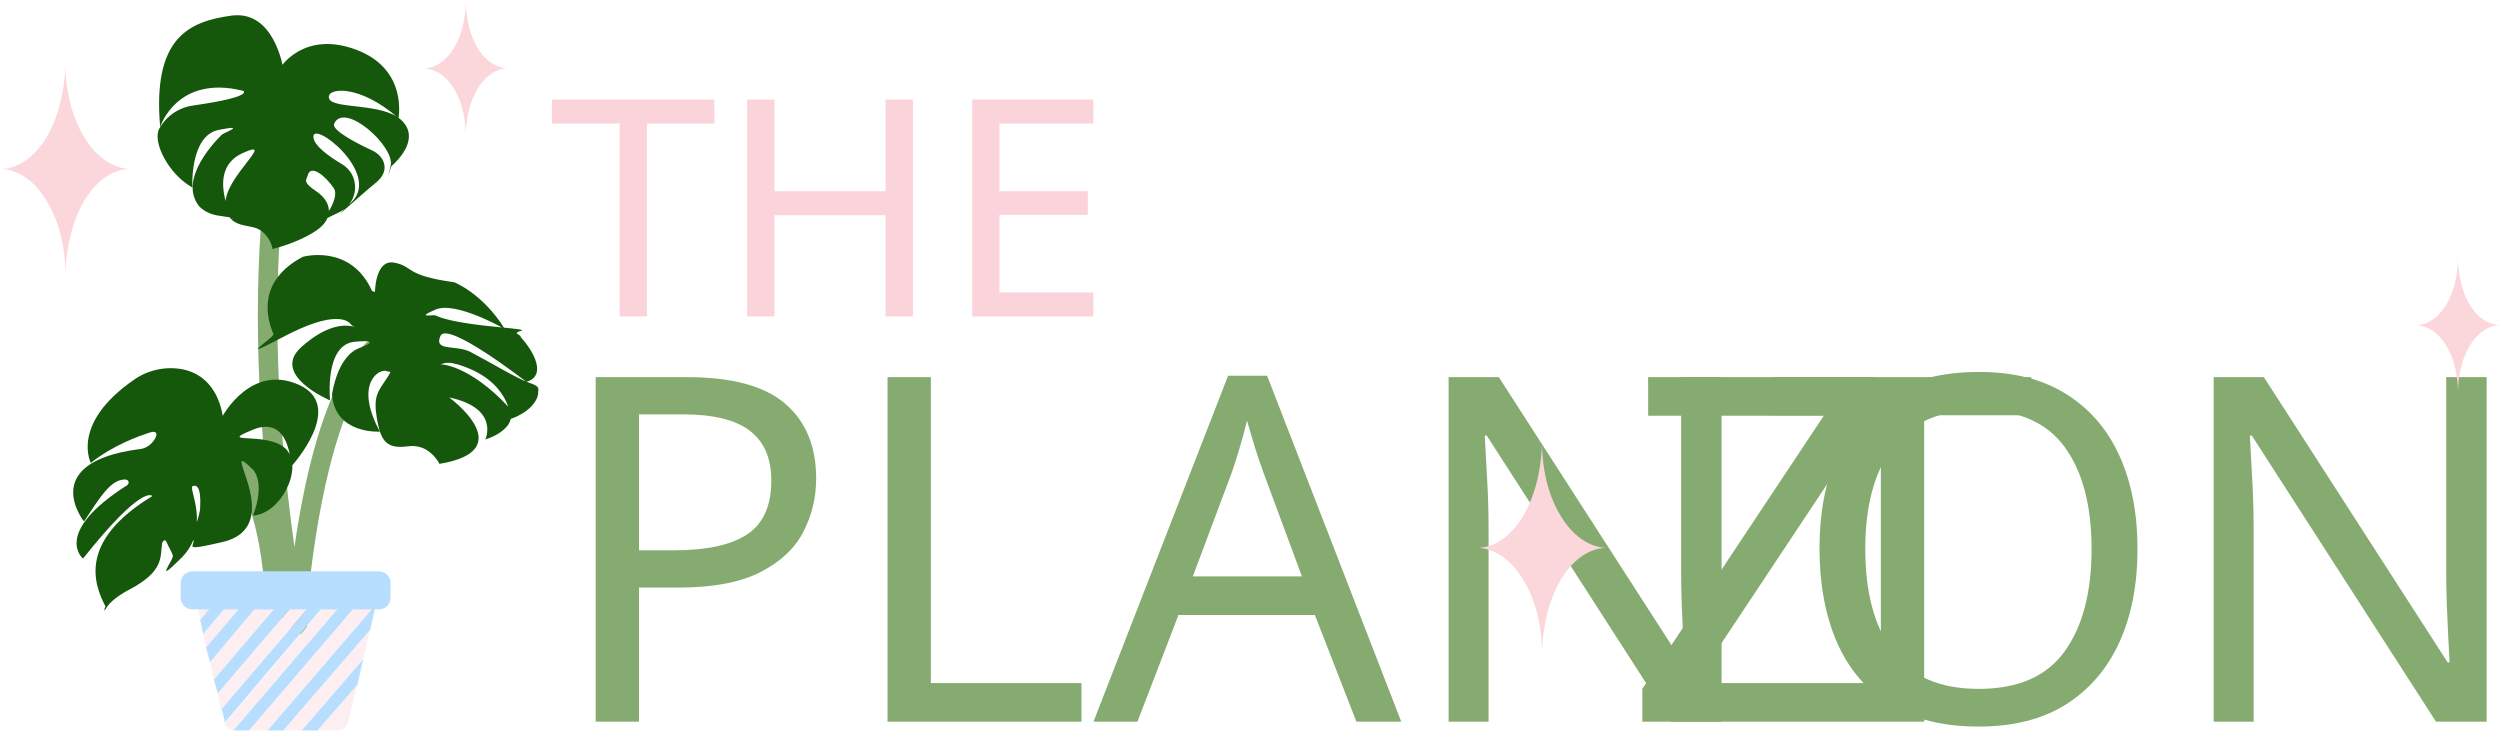
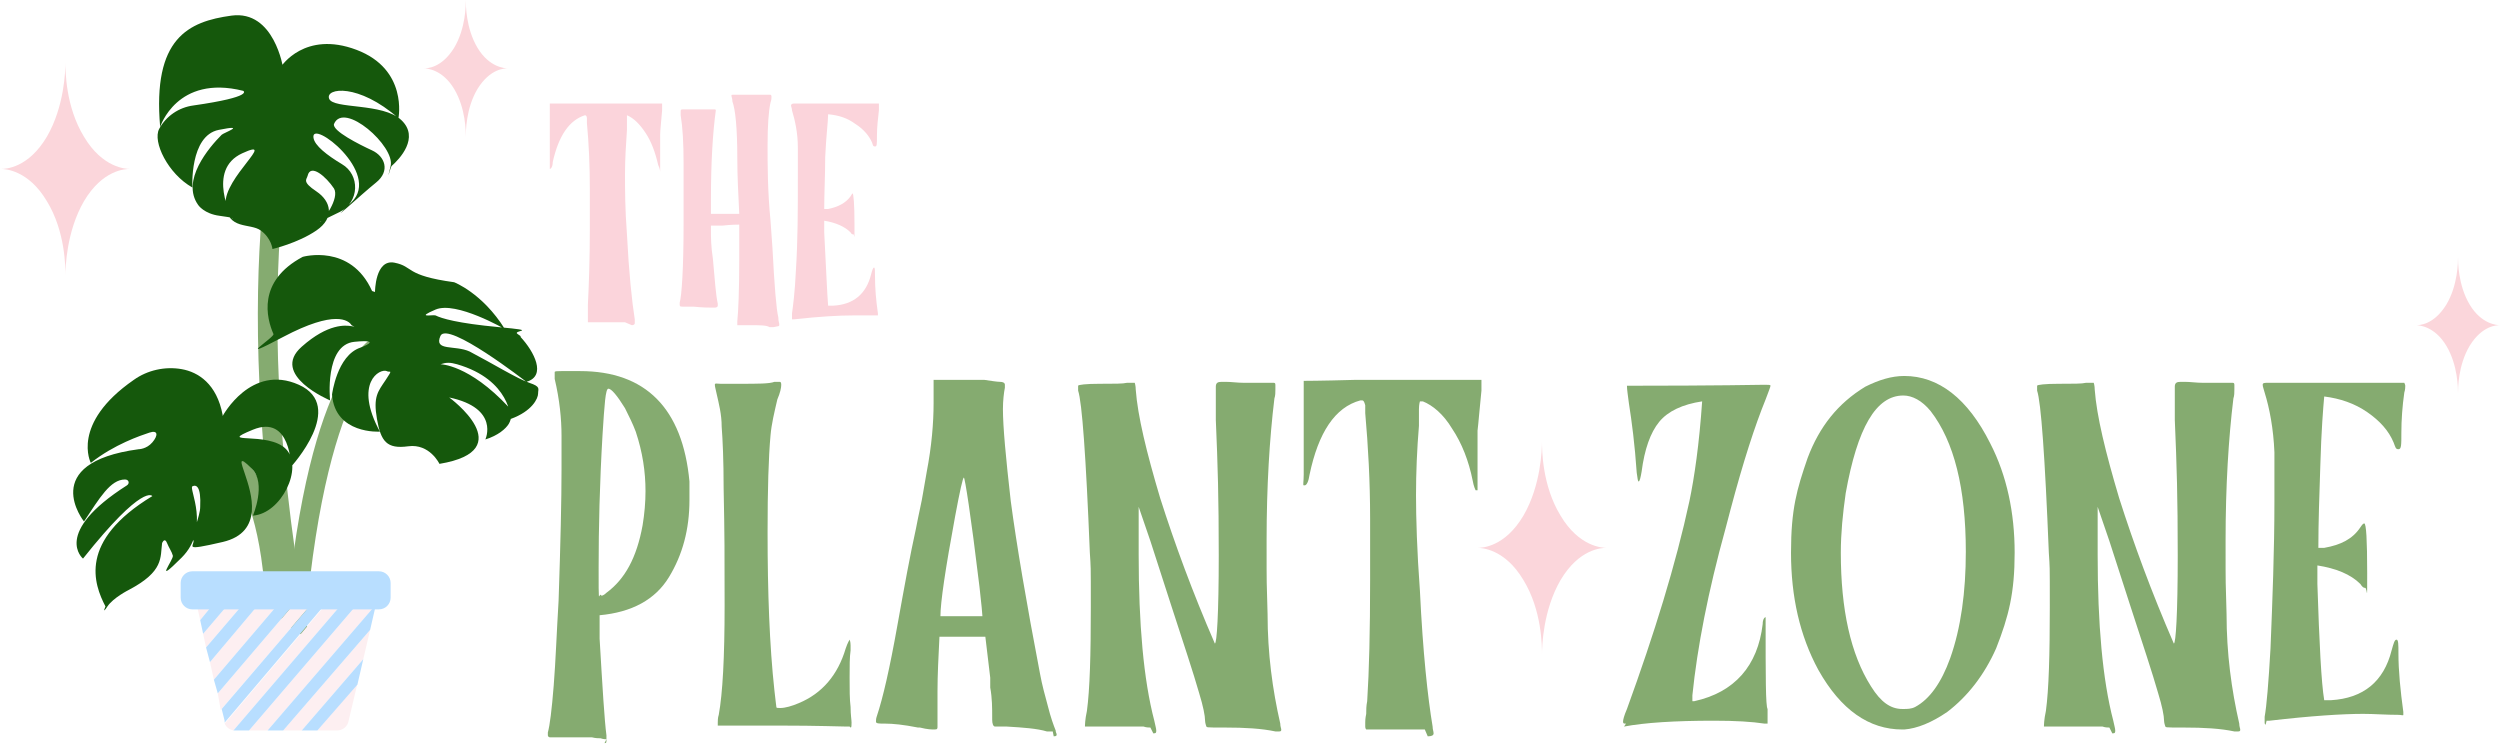
<svg xmlns="http://www.w3.org/2000/svg" width="256" height="76.1" viewBox="0 0 256 76.1">
-   <text fill="#fbd4db" font-family="Hamerald, Hamerald" font-size="31.1" transform="translate(56.2 32.4)">
-     <tspan x="0" y="0">THE</tspan>
-   </text>
-   <text fill="#85ab70" font-family="Hamerald, Hamerald" font-size="49.4" transform="translate(56.2 73.9)">
-     <tspan x="0" y="0">PLANT </tspan>
-     <tspan x="110.1" y="0" letter-spacing="0em">Z</tspan>
-     <tspan x="127.1" y="0">ONE</tspan>
-   </text>
-   <path fill="#fbd6db" d="M52 7c-.3 0-1.8 0-3.1 2.1-1.2 2-1.2 4.4-1.2 4.9 0-.5 0-2.9-1.2-4.9-1.2-2-2.8-2.1-3.1-2.1.3 0 1.8 0 3.1-2.1 1.2-2 1.2-4.4 1.2-4.9 0 .5 0 2.9 1.2 4.9C50.1 6.9 51.7 7 52 7zm204 26.3c-.3 0-1.8 0-3.1 2.1-1.2 2-1.2 4.4-1.2 4.9 0-.5 0-2.9-1.2-4.9-1.2-2-2.8-2.1-3.1-2.1.3 0 1.8 0 3.1-2.1 1.2-2 1.2-4.4 1.2-4.9 0 .5 0 2.9 1.2 4.9 1.2 2 2.8 2.1 3.1 2.1zm-91.5 22.8c-.5 0-2.8.1-4.7 3.3-1.8 3.1-1.9 6.8-1.9 7.6 0-.8 0-4.5-1.9-7.6-1.9-3.2-4.3-3.3-4.7-3.3.5 0 2.8-.1 4.7-3.3 1.8-3.1 1.9-6.8 1.9-7.6 0 .8 0 4.5 1.9 7.6 1.9 3.2 4.3 3.3 4.7 3.3zM13.3 17.3c-.5 0-2.8.1-4.7 3.3-1.8 3.1-1.9 6.8-1.9 7.6 0-.8 0-4.5-1.9-7.6C2.9 17.4.5 17.3.1 17.3c.5 0 2.8-.1 4.7-3.3 1.8-3.1 1.9-6.8 1.9-7.6 0 .8 0 4.5 1.9 7.6 1.9 3.2 4.3 3.3 4.7 3.3z" />
-   <path fill="none" stroke="#85ab70" stroke-miterlimit="10" stroke-width="2" d="M23.9 48.1c1-.8 3.2 3.2 4 10.1.5 3.9 2.4 5.2 2.4 5.2-6.4-36.6-.2-55.1-.2-55.1m9.1 26.8s-6.6 2.4-8.9 28.4" />
-   <path fill="#fdeff1" d="M34.3 60.8L23 74.1c.2.4.5.6.9.7l12-14h-1.5zm4.4 0h-1.2l-12 14h1.9l11.1-12.9.2-1.1zm-14.4 0l-3.5 4.1.3 1.4 4.7-5.5h-1.5zm3.1 0l-5.9 7 .4 1.8 7.5-8.8h-2zm3.6 0L22.3 71l.3 1.7 10.2-11.9H31zm1.5 14h2c.6 0 1.1-.4 1.2-1l.9-3.8-4.1 4.8zm-12.6-14l.6 2.7 2.2-2.7h-2.8zm18 3.7L29 74.8h1.9l6.3-7.3.7-3z" />
-   <path fill="#b8deff" d="M22.7 60.8l-2.2 2.7.3 1.4 3.5-4.1h-1.6zm3.1 0l-4.7 5.5.4 1.5 5.9-7h-1.6zm3.6 0l-7.5 8.8.4 1.4L31 60.8h-1.6zm3.4 0L22.7 72.6l.3 1.2v.2l11.3-13.3h-1.6zm3.1 0l-12 14h1.6l12-14h-1.6zm2.6 1.1L27.4 74.8H29l8.9-10.3.6-2.6zm-1.3 5.6l-6.3 7.3h1.6l4.1-4.7.6-2.6z" />
-   <path fill="#15580c" d="M22.8 42.6s2.9-5.4 7.8-3.2-.8 8.4-.8 8.4 0-5.4-3.9-3.8 1.6.1 3.4 2-.5 6.6-3.4 6.8c0 0 1.4-3.3-.1-4.8s-1.1-.6-.7.6c.6 1.8 2 5.9-2.3 6.9s-2.8.4-3-.2.7-2.4.7-3.4c.1-2.1-.4-2.3-.8-2.1s1.9 4.3-1.1 7.3-.8.2-.9-.2-.4-.8-.6-1.3-.4-.2-.5 0c-.2 1.5.2 2.9-3.4 4.8 0 0-1.6.8-2.2 1.7s-.2 0-.2 0c-1.2-2.3-2.8-6.7 4.8-11.3 0 0-.9-1.4-7.1 6.4 0 0-3.2-2.6 4.5-7.5.3-.2.2-.6-.2-.6-1.5 0-2.6 1.9-4.2 4.3 0 0-4.8-6 5.6-7.4 0 0 .8 0 1.4-.7s.6-1.3-.3-1-3.6 1.2-6 3.1c0 0-2.1-4 4.4-8.5 1.4-1 3.2-1.4 4.9-1.1s3.6 1.5 4.2 4.7z" />
-   <path fill="#15580c" d="M38.4 29.9s0-3.4 2-3 1 1.3 6.1 2c0 0 2.9 1.1 5.2 4.8 0 0-5-2.9-7.1-2s-.3.5 0 .6c.6.3 2.2.8 6.5 1.2s1.3.3 1.9.7.2.2.3.3c1.4 1.5 2.7 4 .6 4.6 0 0-8.1-6.3-8.8-4.7s1.5.9 3 1.6c2.3 1.2 4.9 2.8 6.1 3.2s.9.6.9 1.1-.6 1.8-2.8 2.6c0 0 0-4-5.5-5.6-.7-.2-1.1-.2-1.7 0 0 0 2.9 0 7 4.4.4.4.3 1.2 0 1.7S51 44.6 49.7 45c0 0 1.5-3.2-3.7-4.3 0 0 7.4 5.4-1 6.8 0 0-1-2.1-3.2-1.8s-2.8-.5-3.2-2.8.1-2.8.9-4 .4-.7.1-.9c-.7-.3-3.4 1.2-.7 6.2 0 0-4.6.3-4.9-3.8 0 0 .5-4 2.9-4.8 0 0 2.5-.9-.6-.6-3.1.3-2.5 6-2.5 6s-6.2-2.6-2.9-5.5c2.7-2.4 4.5-2.2 5.1-2.1s.1 0 0-.1c-.3-.5-1.7-1.6-7 1.2s-.8 0-1-.3c-.7-1.6-1.7-5.4 3-7.9 0 0 4.9-1.4 7.1 3.5zM29 7s-.9-6-5.3-5.4c-4.4.6-8.1 2.3-7.3 11.4 0 0 1.7-5.4 8.5-3.7 0 0 1.2.6-5.1 1.5-1.5.2-2.8 1.1-3.5 2.4s.9 4.6 3.4 6c0 0-.3-5.3 2.7-5.9s.5.3.3.5c-1.3 1.3-4.2 4.7-2.4 7.2 0 0 .6.9 2.2 1.1s1.3.3 1.3.3-2.7-5 1-6.7-1.9 2.5-1.7 5.2c.2 2.7 2.5 1.9 3.6 2.7 1.1.8 1.2 1.9 1.2 1.9s2.6-.6 4.5-1.9 1.5-3 0-4-1-1.2-.9-1.6c.3-1.3 1.9.1 2.7 1.3.6 1-1.1 3.3-1.4 3.4s.8-.4 2-1c2-1 2.1-3.8.2-4.9-1.5-.9-2.8-1.9-2.9-2.7-.3-2 7 3.6 3.9 6.6s1-.8 2.5-2 .9-2.7-.4-3.3-4.1-2-3.9-2.7c1-2.4 6.3 2.3 5.8 4.3s0 .1.1 0c.8-.7 2.9-2.9 1-4.7s-7-1.1-7.4-2.2 3-1.6 7.1 2c0 0 1-5-4.3-7s-7.7 1.7-7.7 1.7z" />
-   <rect width="21.5" height="3.9" x="18.5" y="58.5" fill="#b8deff" rx="1.2" ry="1.2" />
+   <defs>
+     <style>.c{fill:#fbd4db;}.d{fill:#fbd6db;}.e{fill:#fdeff1;}.f{fill:#85ab70;}.g{fill:#b8deff;}.h{fill:#15580c;}.i{fill:none;stroke:#85ab70;stroke-miterlimit:10;stroke-width:2px;}</style>
+   </defs>
+   <g id="a">
+     <g>
+       <path class="c" d="M64,33c-.8,0-1.4,0-1.7,0-.3,0-.7,0-1.1,0h-.6c-.2,0-.3,0-.4,0,0,0,0,0,0-.2s0-.2,0-.3c0-.1,0-.3,0-.5,0-.3,0-.5,0-.8,.1-2,.2-4.6,.2-7.8v-4c0-2.4-.1-4.7-.3-6.8v-.5c0-.2-.1-.3-.2-.3s0,0,0,0c0,0,0,0,0,0-1.6,.5-2.7,2.1-3.3,4.8,0,.5-.2,.7-.3,.7s0,0,0,0c0,0,0-.2,0-.7,0-1.6,0-2.9,0-4v-1.4c0-.4,0-.6,0-.6,0,0,1.1,0,3.3,0,.9,0,1.8,0,2.7,0,.9,0,1.6,0,2,0,.5,0,.9,0,1.4,0,.5,0,.9,0,1.1,0h1c0,.2,0,.5,0,.7-.1,1.2-.2,2.1-.2,2.5,0,.8,0,1.8,0,2.9s0,.8,0,.9c0,0,0,0,0,0s0,0,0,0c0,0,0-.3-.2-.7-.3-1.3-.7-2.4-1.3-3.3s-1.2-1.5-1.9-1.8c0,0,0,0,0,0s0,0,0,0h0s0,.2,0,.5v1c-.1,1.5-.2,3-.2,4.5s0,3.6,.2,6.2c.2,3.9,.5,6.8,.8,8.7,0,.2,0,.3,0,.4s-.1,.2-.3,.2Z" />
+       <path class="c" d="M79.2,33.5h-.4c-.3-.2-1-.2-2-.2s-.7,0-.9,0h-.2c-.1,0-.2,0-.2,0,0,0,0-.1,0-.2v-.2c.1-1,.2-3.1,.2-6.3s0-2.6,0-3.6c-.2,0-.8,0-1.7,.1-.8,0-1.2,0-1.2,0,0,0,0,.2,0,.5,0,.7,0,1.6,.2,2.9,.2,2.2,.3,3.7,.5,4.6,0,0,0,.1,0,.2,0,.1-.1,.2-.3,.2h-.3c-.3,0-.9,0-1.9-.1-.5,0-.9,0-1.1,0s-.3,0-.3-.2,0,0,0-.2c.2-.7,.4-3.4,.4-8.2,0-2.6,0-4.3,0-5.2,0-.3,0-.6,0-.8,0-2.2-.1-3.8-.3-5,0,0,0,0,0,0,0-.2,0-.3,0-.4,0-.1,0-.2,.2-.2s.2,0,.4,0c.1,0,.6,0,1.5,0s1,0,1.2,0c0,0,.2,0,.2,0,0,0,.1,0,.1,.1h0c-.3,2.2-.5,5.2-.5,9.1s0,1.5,0,1.5c0,0,.5,0,1.5,0s.9,0,1.4,0c-.1-2-.2-3.9-.2-5.7,0-3.1-.2-5-.5-5.8,0-.3-.1-.5-.1-.6s0-.1,.3-.1h.3c0,0,.9,0,2.4,0h.5c.1,0,.3,0,.4,0,.1,0,.2,0,.2,.2s0,.3-.1,.6c-.2,.9-.3,2.4-.3,4.4s0,4.6,.3,7.7l.2,2.8c.2,3.9,.4,6.3,.6,7.1,0,.4,.1,.6,.1,.7,0,.1,0,.2-.1,.2Z" />
+       <path class="c" d="M81.1,32.7c0,0,0,0,0-.2s0-.2,0-.4c.1-.7,.3-2.2,.4-4.4,.2-3.1,.2-6.3,.2-9.4s0-2.4,0-3.2c0-1.5-.3-2.8-.6-3.8,0-.2-.1-.4-.1-.5s.1-.2,.3-.2,.4,0,.5,0c.4,0,1.1,0,2.1,0,1.6,0,3.1,0,4.4,0s1.2,0,1.4,0c.2,0,.3,0,.3,0,0,0,0,.1,0,.2s0,.3,0,.5c-.1,.9-.2,1.7-.2,2.6s0,1.1-.2,1.1-.2-.1-.3-.4c-.3-.7-.9-1.4-1.7-1.9-.8-.6-1.7-.9-2.8-1,0,.7-.2,2.2-.3,4.4,0,1.9-.1,3.7-.1,5.3h.4c1-.2,1.8-.6,2.3-1.3,.1-.2,.2-.3,.2-.3,.1,0,.2,1.1,.2,3.2s0,1-.1,1-.2,0-.3-.2c-.6-.6-1.5-1-2.7-1.2v1.2c.2,3.8,.3,6.3,.4,7.5h.5c2.1-.1,3.4-1.2,3.9-3.2,.1-.4,.2-.7,.3-.7s.1,.3,.1,.9c0,1.2,.1,2.4,.3,3.8,0,0,0,.2,0,.2s-.1,0-.3,0c-.8,0-1.6,0-2.3,0-1.3,0-3.3,.1-6,.4h-.2Z" />
+     </g>
+     <g>
+       <path class="f" d="M62.1,75.7c-.1,0-.3,0-.6-.1-.2,0-.5,0-.9-.1-.4,0-1.3,0-2.5,0-.5,0-.9,0-1.2,0s-.5,0-.6,0-.2-.1-.2-.2,0-.2,0-.3c.2-.7,.4-2.3,.6-4.8s.3-5.4,.5-8.7c.2-5.9,.3-10.3,.3-13.4s0-1.8,0-3.5-.2-3.7-.7-5.8c0-.2,0-.3,0-.4s0-.2,0-.3,.3-.1,.7-.1c.7,0,1.3,0,1.9,0,6.7,0,10.5,3.8,11.2,11.3,0,.6,0,1.3,0,1.9,0,3-.7,5.6-2.1,7.9-1.4,2.3-3.8,3.6-7.1,3.9v2.4c.3,5.1,.5,8.4,.7,9.9,0,.2,0,.4,0,.5,0,.2,0,.3-.2,.3Zm-.5-14.7s.2,0,.5-.3c1.9-1.4,3.1-3.6,3.7-6.9,.2-1.2,.3-2.4,.3-3.5,0-2-.3-4-1-6.1-.3-.8-.7-1.6-1.1-2.4-.8-1.3-1.4-2-1.7-2s-.4,1.6-.6,4.7c-.3,5.1-.4,9.6-.4,13.6s0,2.8,.2,2.8Z" />
+       <path class="f" d="M87,74.4h-.3c-.6,0-2.9-.1-6.9-.1h-5.6c-.4,0-.6,0-.7,0,0,0,0-.2,0-.3,0-.2,0-.5,.1-.8,.4-2.2,.6-5.9,.6-11.2s0-7.1-.1-12c0-2.9-.1-5-.2-6.3,0-1.3-.3-2.4-.5-3.3-.1-.5-.2-.8-.2-1s.2-.1,.6-.1h1.9c1.9,0,3.1,0,3.6-.2,.2,0,.4,0,.5,0s.2,0,.2,.3c0,.3-.1,.8-.4,1.5-.3,1.3-.6,2.5-.7,3.7-.2,2.2-.3,5.5-.3,9.9,0,6.2,.2,11.6,.7,16.2,.1,1,.2,1.6,.2,1.7s.1,.1,.4,.1c.5,0,1.2-.2,1.9-.5,2.4-1,4-2.9,4.8-5.6,.2-.6,.4-.9,.4-.9s.1,.2,.1,.6v.5c-.1,.7-.1,1.6-.1,2.8s0,2.2,.1,3c0,.8,.1,1.3,.1,1.6s0,.5-.1,.5Z" />
+       <path class="f" d="M107.8,74.9c-.1,0-.3,0-.6,0-1-.3-2.4-.4-4.1-.5-.7,0-1.1,0-1.2,0-.2,0-.3-.3-.3-.7v-.2c0-1,0-2-.2-3.1,0-.4,0-.7,0-1l-.5-4.2c-.6,0-1.2,0-1.6,0s-1.5,0-3.1,0c-.1,2-.2,3.9-.2,5.6s0,2.8,0,3.1v.5c0,.2,0,.3-.3,.3s-.7,0-1.5-.2h-.2c-1.5-.3-2.6-.4-3.3-.4s-1,0-1-.2,0-.3,.1-.6h0c.6-1.8,1.3-4.8,2.1-9.3,.7-3.9,1.3-7.2,1.9-9.9,.3-1.6,.6-2.8,.7-3.5l.4-2.3c.5-2.6,.7-5,.7-7s0-1.1,0-1.5c0-.2,0-.4,0-.5,0-.2,0-.3,0-.4,0,0,.2,0,.5,0h4.7c.7,.1,1.3,.2,1.6,.2,.3,0,.5,.1,.5,.3s0,.2,0,.3c-.1,.5-.2,1.3-.2,2.2,0,1.8,.3,5,.8,9.4,.6,4.5,1.6,10.4,3,17.7,.2,1.1,.5,2.2,.8,3.3,.3,1.2,.6,2,.8,2.5,0,.2,.1,.3,.1,.4,0,.1,0,.2-.3,.2Zm-9.4-11.8c.6,0,1.1,0,1.5,0,.4,0,.6,0,.7,0,0,0,0,0,0,0,0-.2-.1-1.2-.3-3-.9-7.5-1.5-11.2-1.6-11.2s-.4,1.3-.9,4c-1,5.4-1.5,8.8-1.5,10.2,0,0,.7,0,2.1,0Z" />
+       <path class="f" d="M117.8,74.5c-.2,0-.4,0-.7-.1-.2,0-1.3,0-3.2,0s-2.1,0-2.3,0c-.3,0-.5,0-.5,0,0-.1,0-.7,.2-1.6,.3-2.2,.4-5.8,.4-10.6s0-3.9-.1-5.6c-.4-9.9-.8-15.4-1.2-16.6,0-.1,0-.2,0-.3v-.2c0-.1,.8-.2,2.2-.2,1.5,0,2.4,0,2.8-.1h.5c.1,0,.2,0,.3,0,0,0,.1,.3,.1,.7h0c.2,2.7,1.1,6.4,2.5,11.1,1.5,4.7,3.3,9.6,5.6,14.9h0c.2,0,.4-3,.4-9s-.1-9.2-.3-13.9c0-.5,0-.9,0-1.2,0-.7,0-1.2,0-1.6v-.6c0-.4,.2-.5,.6-.5h.4c.6,0,1.2,.1,1.9,.1s1.4,0,1.8,0c.4,0,.6,0,.8,0,.2,0,.3,0,.4,0,.1,0,.2,0,.2,.2,0,0,0,0,0,0s0,.2,0,.5c0,.3,0,.6-.1,.9-.5,4.1-.8,9-.8,14.5s0,3.6,.1,7.6c0,4,.5,7.7,1.3,11.2,0,.3,.1,.5,.1,.6s0,.2-.2,.2-.2,0-.4,0c-1.4-.3-3.1-.4-5.2-.4s-1.8,0-1.9-.2c0,0-.1-.3-.1-.5,0-.5-.2-1.5-.6-2.8-.6-2.1-1.6-5.1-2.9-9.1l-2.1-6.5-1.2-3.5c0,2.4,0,4.1,0,4.9,0,7.1,.5,12.8,1.6,17,.1,.5,.2,.8,.2,1s0,.3-.3,.3Z" />
+       <path class="f" d="M145.9,74.7c-1.3,0-2.2,0-2.7,0-.5,0-1.1,0-1.8,0h-.9c-.3,0-.5,0-.6,0,0,0-.1-.1-.1-.3s0-.2,0-.4c0-.2,0-.4,.1-.9,0-.4,0-.8,.1-1.3,.2-3.1,.3-7.2,.3-12.4v-6.3c0-3.8-.2-7.4-.5-10.8v-.8c-.1-.4-.2-.5-.3-.5s0,0-.1,0,0,0-.1,0c-2.6,.7-4.3,3.3-5.2,7.6-.1,.7-.3,1.1-.5,1.1s0,0-.1,0,0-.4,0-1.1c0-2.5,0-4.6,0-6.4v-2.2c0-.6,0-.9,0-1,0,0,1.7,0,5.2-.1,1.5,0,2.9,0,4.3,0,1.4,0,2.5,0,3.2,0s1.4,0,2.2,0c.7,0,1.4,0,1.8,0h1.5c0,.4,0,.8,0,1.1-.2,1.9-.3,3.3-.4,4.1,0,1.3,0,2.9,0,4.7s0,1.3,0,1.4c0,0,0,0-.1,0s0,0-.1,0c0,0-.2-.4-.3-1-.4-2-1.1-3.8-2.1-5.3-.9-1.5-2-2.4-3-2.8,0,0,0,0-.1,0,0,0,0,0-.1,0h-.1c0,0-.1,.3-.1,.8v1.7c-.2,2.4-.3,4.8-.3,7.1s.1,5.8,.4,9.8c.3,6.3,.8,10.9,1.3,13.9,0,.3,.1,.5,.1,.7s-.2,.3-.6,.3Z" />
+       <path class="f" d="M166.5,74.1c-.2,0-.3,0-.3-.2s.1-.6,.4-1.3c2.8-7.7,5-14.8,6.4-21.3,.5-2.4,1-5.8,1.3-10.2-2,.3-3.5,1-4.4,2.1-.9,1.1-1.5,2.8-1.8,5.1-.1,.6-.2,1-.3,1s-.1-.3-.2-.9c-.2-2.9-.5-5.2-.8-7.1-.1-.8-.2-1.4-.2-1.8,9.2,0,13.9-.1,14.1-.1,.4,0,.6,0,.6,.1,0,.1-.2,.6-.5,1.4-1.1,2.7-2.3,6.4-3.6,11.3l-.5,1.9c-1.8,6.5-2.9,12.2-3.4,17.1v.5c0,0,0,.1,0,.1h.2c4.1-.9,6.5-3.6,7-7.9,0-.5,.2-.7,.3-.7h0s0,.1,0,.4c0,5.7,0,8.7,.2,9v1.1c0,.2,0,.3,0,.4,0,0-.1,0-.3,0-1.3-.2-3-.3-5.2-.3-4,0-7.1,.2-9.2,.6Z" />
+       <path class="f" d="M194.9,74.7h-.1c-3.4,0-6.3-2-8.6-6.1-1.9-3.5-2.8-7.5-2.8-12s.6-6.5,1.7-9.7c1.2-3.2,3.1-5.6,5.9-7.3,1.4-.7,2.7-1.1,4-1.1,3.5,0,6.5,2.3,8.8,6.9,1.7,3.3,2.5,7.1,2.5,11.2s-.6,6.5-1.9,9.8c-1.2,2.7-2.9,4.9-5,6.5-1.6,1.1-3.1,1.7-4.4,1.8Zm0-2.1c.4,0,.8,0,1.2-.2,1.5-.8,2.7-2.5,3.6-5,1.1-3.1,1.6-6.8,1.6-10.9,0-6.5-1.2-11.3-3.6-14.4-.9-1.1-1.9-1.6-2.8-1.6-2.8,0-4.7,3.3-5.9,10-.3,2.1-.5,4.1-.5,6.1,0,5.8,1,10.4,3.1,13.7,1,1.6,2,2.3,3.2,2.3Z" />
+       <path class="f" d="M216,74.5c-.2,0-.4,0-.7-.1-.2,0-1.3,0-3.2,0s-2.1,0-2.3,0c-.3,0-.5,0-.5,0,0-.1,0-.7,.2-1.6,.3-2.2,.4-5.8,.4-10.6s0-3.9-.1-5.6c-.4-9.9-.8-15.4-1.2-16.6,0-.1,0-.2,0-.3v-.2c0-.1,.8-.2,2.2-.2,1.5,0,2.4,0,2.8-.1h.5c.1,0,.2,0,.3,0,0,0,.1,.3,.1,.7h0c.2,2.7,1.1,6.4,2.5,11.1,1.5,4.7,3.3,9.6,5.6,14.9h0c.2,0,.4-3,.4-9s-.1-9.2-.3-13.9c0-.5,0-.9,0-1.2,0-.7,0-1.2,0-1.6v-.6c0-.4,.2-.5,.6-.5h.4c.6,0,1.2,.1,1.9,.1s1.4,0,1.8,0c.4,0,.6,0,.8,0,.2,0,.3,0,.4,0,.1,0,.2,0,.2,.2,0,0,0,0,0,0s0,.2,0,.5c0,.3,0,.6-.1,.9-.5,4.1-.8,9-.8,14.5s0,3.6,.1,7.6c0,4,.5,7.7,1.3,11.2,0,.3,.1,.5,.1,.6s0,.2-.2,.2-.2,0-.4,0c-1.4-.3-3.1-.4-5.2-.4s-1.8,0-1.9-.2c0,0-.1-.3-.1-.5,0-.5-.2-1.5-.6-2.8-.6-2.1-1.6-5.1-2.9-9.1l-2.1-6.5-1.2-3.5c0,2.4,0,4.1,0,4.9,0,7.1,.5,12.8,1.6,17,.1,.5,.2,.8,.2,1s0,.3-.3,.3Z" />
+       <path class="f" d="M232,74.2c0,0-.1,0-.1-.2s0-.3,0-.6c.2-1.1,.4-3.5,.6-7,.2-5,.4-10,.4-15s0-3.8,0-5.1c-.1-2.4-.5-4.5-1-6.1-.1-.4-.2-.6-.2-.8s.2-.2,.5-.2,.6,0,.9,0c.6,0,1.7,0,3.3,0,2.6,0,5,0,7.1,0s1.8,0,2.2,0c.3,0,.5,0,.5,0,0,0,.1,.2,.1,.3s0,.4-.1,.7c-.2,1.4-.3,2.8-.3,4.1s0,1.7-.3,1.7-.3-.2-.5-.7c-.5-1.2-1.4-2.2-2.7-3.1-1.3-.9-2.8-1.4-4.4-1.6-.1,1.1-.3,3.5-.4,7.1-.1,3-.2,5.8-.2,8.4h.6c1.7-.3,2.9-.9,3.7-2.1,.2-.3,.3-.4,.4-.4,.2,0,.3,1.7,.3,5.1s0,1.5-.2,1.5-.3-.1-.5-.4c-1-1-2.5-1.6-4.4-1.9v1.9c.2,6.1,.4,10.1,.7,11.9h.7c3.3-.2,5.4-1.9,6.2-5.1,.2-.7,.3-1.1,.5-1.1s.2,.5,.2,1.4c0,1.8,.2,3.8,.5,6,0,.1,0,.2,0,.3s-.2,0-.5,0c-1.3,0-2.5-.1-3.6-.1-2.1,0-5.3,.2-9.6,.7h-.3Z" />
+     </g>
+     <path class="d" d="M52,7c-.3,0-1.8,0-3.1,2.1-1.2,2-1.2,4.4-1.2,4.9,0-.5,0-2.9-1.2-4.9-1.2-2-2.8-2.1-3.1-2.1,.3,0,1.8,0,3.1-2.1,1.2-2,1.2-4.4,1.2-4.9,0,.5,0,2.9,1.2,4.9,1.2,2,2.8,2.1,3.1,2.1Z" />
+     <path class="d" d="M256,33.3c-.3,0-1.8,0-3.1,2.1-1.2,2-1.2,4.4-1.2,4.9,0-.5,0-2.9-1.2-4.9-1.2-2-2.8-2.1-3.1-2.1,.3,0,1.8,0,3.1-2.1,1.2-2,1.2-4.4,1.2-4.9,0,.5,0,2.9,1.2,4.9,1.2,2,2.8,2.1,3.1,2.1Z" />
+     <path class="d" d="M164.5,56.1c-.5,0-2.8,.1-4.7,3.3-1.8,3.1-1.9,6.8-1.9,7.6,0-.8,0-4.5-1.9-7.6-1.9-3.2-4.3-3.3-4.7-3.3,.5,0,2.8-.1,4.7-3.3,1.8-3.1,1.9-6.8,1.9-7.6,0,.8,0,4.5,1.9,7.6,1.9,3.2,4.3,3.3,4.7,3.3Z" />
+     <path class="d" d="M13.3,17.3c-.5,0-2.8,.1-4.7,3.3-1.8,3.1-1.9,6.8-1.9,7.6,0-.8,0-4.5-1.9-7.6-1.9-3.2-4.3-3.3-4.7-3.3,.5,0,2.8-.1,4.7-3.3,1.8-3.1,1.9-6.8,1.9-7.6,0,.8,0,4.5,1.9,7.6,1.9,3.2,4.3,3.3,4.7,3.3Z" />
+   </g>
+   <g id="b">
+     <g>
+       <g />
+       <path class="i" d="M23.9,48.1c1-.8,3.2,3.2,4,10.1,.5,3.9,2.4,5.2,2.4,5.2-6.4-36.6-.2-55.1-.2-55.1" />
+       <path class="i" d="M39.2,35.1s-6.6,2.4-8.9,28.4" />
+       <g>
+         <path class="e" d="M34.3,60.8l-11.3,13.3c.2,.4,.5,.6,.9,.7l12-14h-1.5Z" />
+         <polygon class="e" points="38.7 60.8 37.5 60.8 25.5 74.8 27.4 74.8 38.5 61.9 38.7 60.8" />
+         <polygon class="e" points="24.3 60.8 20.8 64.9 21.1 66.3 25.8 60.8 24.3 60.8" />
+         <polygon class="e" points="27.4 60.8 21.5 67.8 21.9 69.6 29.4 60.8 27.4 60.8" />
+         <polygon class="e" points="31 60.8 22.3 71 22.6 72.7 32.8 60.8 31 60.8" />
+         <path class="e" d="M32.5,74.8h2c.6,0,1.1-.4,1.2-1l.9-3.8-4.1,4.8Z" />
+         <polygon class="e" points="19.9 60.8 20.5 63.5 22.7 60.8 19.9 60.8" />
+         <polygon class="e" points="37.9 64.5 29 74.8 30.9 74.8 37.2 67.5 37.9 64.5" />
+         <polygon class="g" points="22.7 60.8 20.5 63.5 20.8 64.9 24.3 60.8 22.7 60.8" />
+         <polygon class="g" points="25.8 60.8 21.1 66.3 21.5 67.8 27.4 60.8 25.8 60.8" />
+         <polygon class="g" points="29.4 60.8 21.9 69.6 22.3 71 31 60.8 29.4 60.8" />
+         <path class="g" d="M32.8,60.8l-10.1,11.8,.3,1.2c0,0,0,.2,0,.2l11.3-13.3h-1.6Z" />
+         <path class="g" d="M35.9,60.8l-12,14c0,0,.1,0,.2,0h1.4l12-14h-1.6Z" />
+         <polygon class="g" points="38.5 61.9 27.4 74.8 29 74.8 37.9 64.5 38.5 61.9" />
+         <polygon class="g" points="37.2 67.5 30.9 74.8 32.5 74.8 36.6 70.1 37.2 67.5" />
+       </g>
+       <path class="h" d="M22.8,42.6s2.9-5.4,7.8-3.2c4.9,2.2-.8,8.4-.8,8.4,0,0,0-5.4-3.9-3.8s1.6,.1,3.4,2-.5,6.6-3.4,6.8c0,0,1.4-3.3-.1-4.8s-1.1-.6-.7,.6c.6,1.8,2,5.9-2.3,6.9s-2.8,.4-3-.2,.7-2.4,.7-3.4c.1-2.1-.4-2.3-.8-2.1s1.9,4.3-1.1,7.3-.8,.2-.9-.2-.4-.8-.6-1.3-.4-.2-.5,0c-.2,1.5,.2,2.9-3.4,4.8,0,0-1.6,.8-2.2,1.7s-.2,0-.2,0c-1.2-2.3-2.8-6.7,4.8-11.3,0,0-.9-1.4-7.1,6.4,0,0-3.2-2.6,4.5-7.5,.3-.2,.2-.6-.2-.6-1.5,0-2.6,1.9-4.2,4.3,0,0-4.8-6,5.6-7.4h0c0,0,.8,0,1.4-.7s.6-1.3-.3-1-3.6,1.2-6,3.1c0,0-2.1-4,4.4-8.5,1.4-1,3.2-1.4,4.9-1.1s3.6,1.5,4.2,4.7Z" />
+       <path class="h" d="M38.4,29.9s0-3.4,2-3,1,1.3,6.1,2c0,0,2.9,1.1,5.2,4.8,0,0-5-2.9-7.1-2s-.3,.5,0,.6c.6,.3,2.2,.8,6.5,1.2s1.3,.3,1.9,.7,.2,.2,.3,.3c1.4,1.5,2.7,4,.6,4.6,0,0-8.1-6.3-8.8-4.7s1.5,.9,3,1.6c2.3,1.2,4.9,2.8,6.1,3.2s.9,.6,.9,1.1-.6,1.8-2.8,2.6c0,0,0-4-5.5-5.6-.7-.2-1.1-.2-1.7,0,0,0,2.9,0,7,4.4,.4,.4,.3,1.2,0,1.7s-1.1,1.2-2.4,1.6c0,0,1.5-3.2-3.7-4.3,0,0,7.4,5.4-1,6.8,0,0-1-2.1-3.2-1.8s-2.8-.5-3.2-2.8,.1-2.8,.9-4,.4-.7,.1-.9c-.7-.3-3.4,1.2-.7,6.2,0,0-4.6,.3-4.9-3.8,0,0,.5-4,2.9-4.8,0,0,2.5-.9-.6-.6-3.1,.3-2.5,6-2.5,6,0,0-6.2-2.6-2.9-5.5,2.7-2.4,4.5-2.2,5.1-2.1s.1,0,0-.1c-.3-.5-1.7-1.6-7,1.2s-.8,0-1-.3c-.7-1.6-1.7-5.4,3-7.9,0,0,4.9-1.4,7.1,3.5Z" />
+       <path class="h" d="M29,7s-.9-6-5.3-5.4c-4.4,.6-8.1,2.3-7.3,11.4,0,0,1.7-5.4,8.5-3.7,0,0,1.2,.6-5.1,1.5-1.5,.2-2.8,1.1-3.5,2.4s.9,4.6,3.4,6c0,0-.3-5.3,2.7-5.9s.5,.3,.3,.5c-1.3,1.3-4.2,4.7-2.4,7.2,0,0,.6,.9,2.2,1.1s1.3,.3,1.3,.3c0,0-2.7-5,1-6.7s-1.9,2.5-1.7,5.2c.2,2.7,2.5,1.9,3.6,2.7,1.1,.8,1.2,1.9,1.2,1.9,0,0,2.6-.6,4.5-1.9s1.5-3,0-4-1-1.2-.9-1.6c.3-1.3,1.9,.1,2.7,1.3,.6,1-1.1,3.3-1.4,3.4s.8-.4,2-1c2-1,2.1-3.8,.2-4.9-1.5-.9-2.8-1.9-2.9-2.7-.3-2,7,3.6,3.9,6.6s1-.8,2.5-2,.9-2.7-.4-3.3-4.1-2-3.9-2.7c1-2.4,6.3,2.3,5.8,4.3s0,.1,.1,0c.8-.7,2.9-2.9,1-4.7s-7-1.1-7.4-2.2,3-1.6,7.1,2c0,0,1-5-4.3-7s-7.7,1.7-7.7,1.7Z" />
+       <rect class="g" x="18.5" y="58.5" width="21.5" height="3.9" rx="1.2" ry="1.2" />
+     </g>
+   </g>
</svg>
